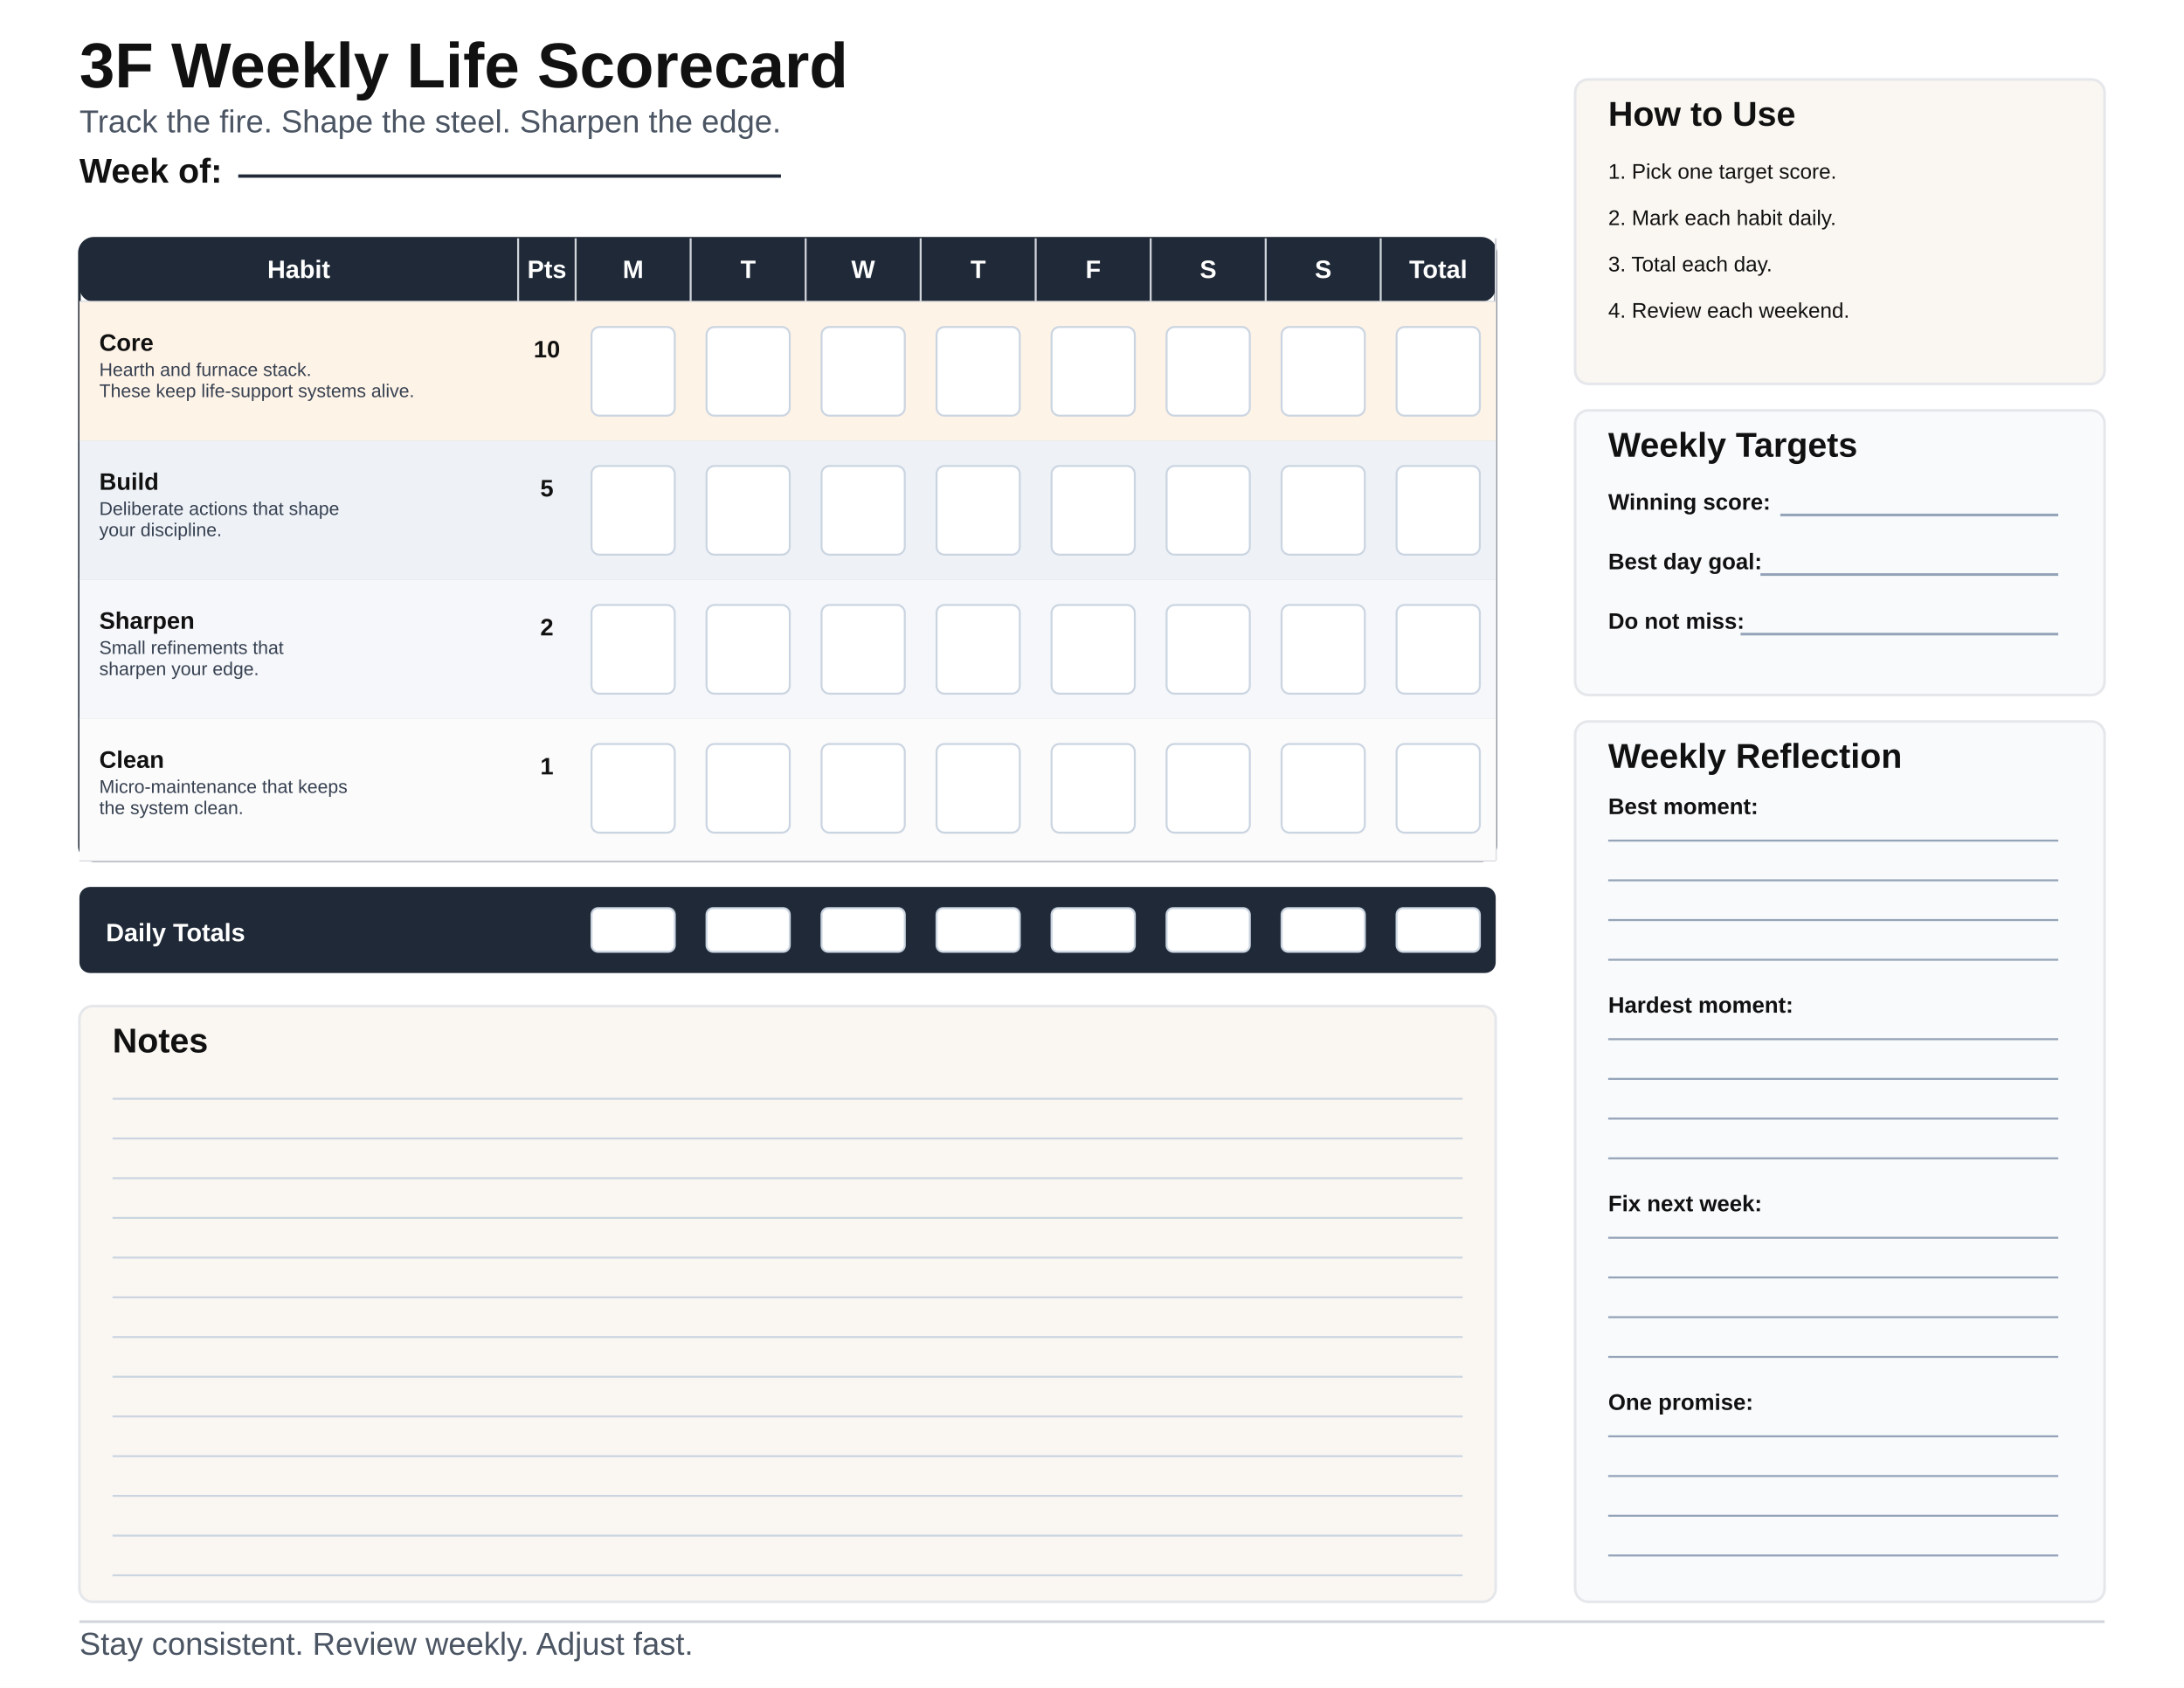
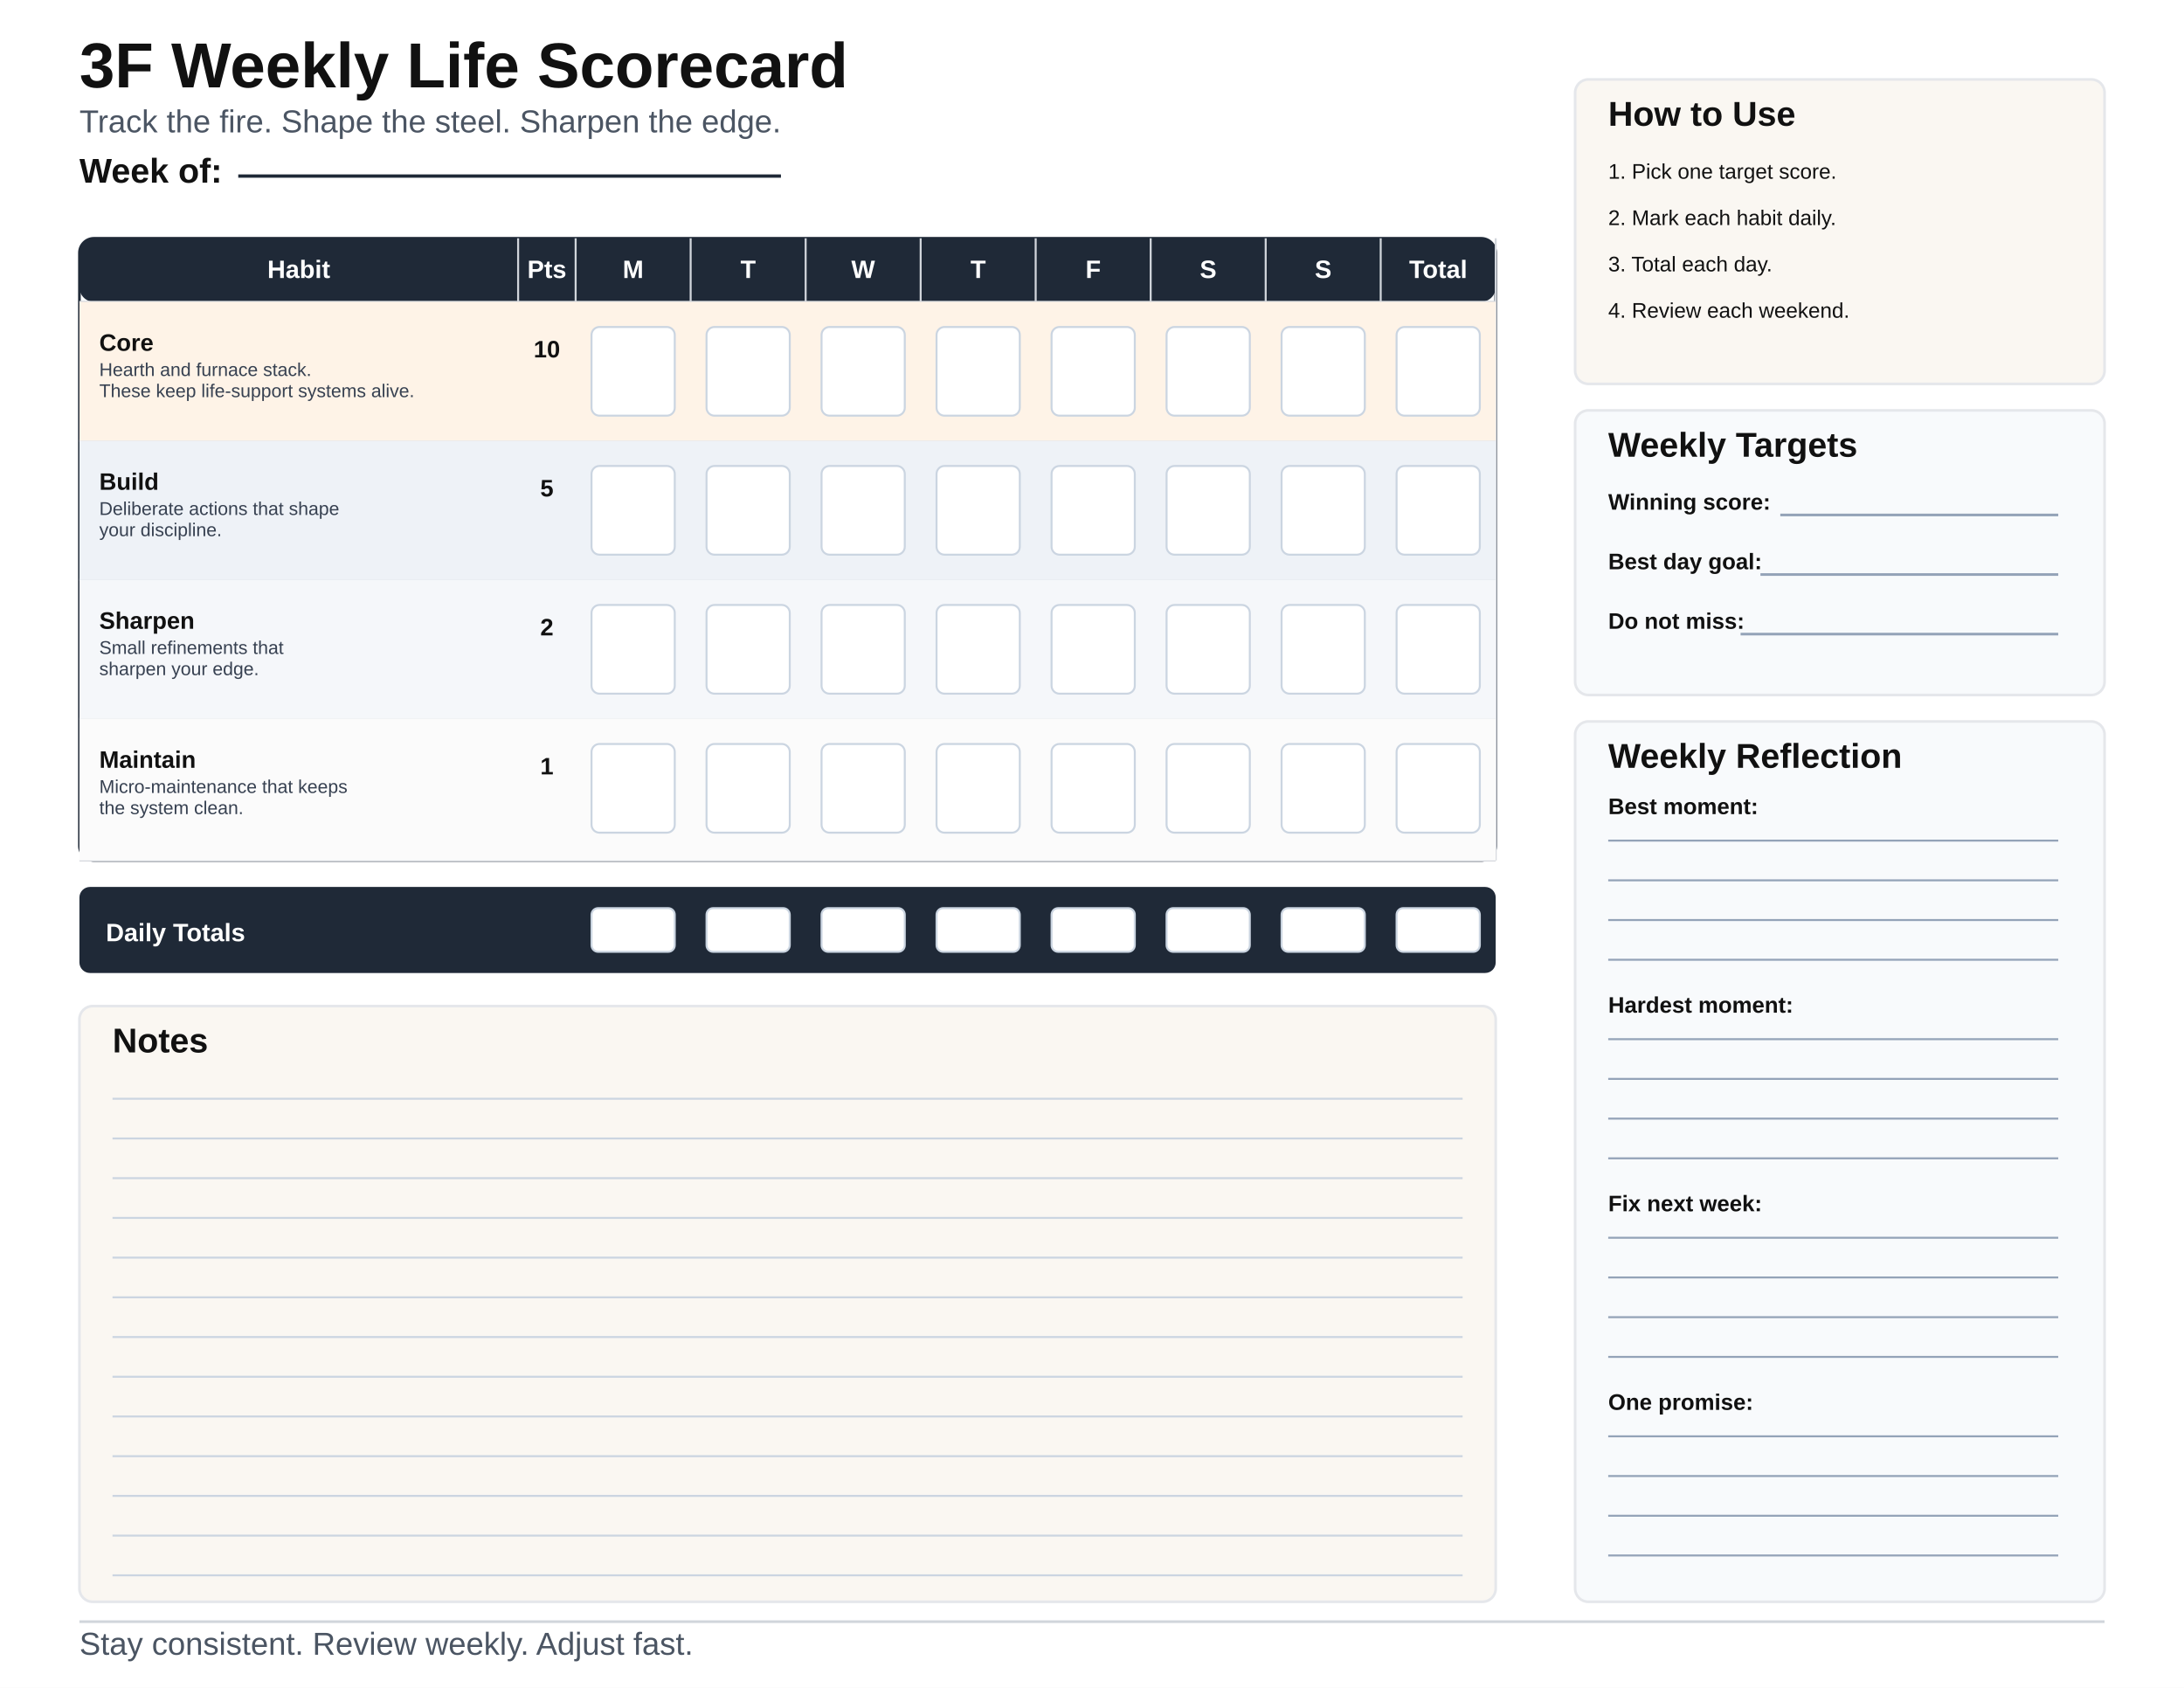
<svg xmlns="http://www.w3.org/2000/svg" width="3300" height="2550" viewBox="0 0 3300 2550">
  <rect width="100%" height="100%" fill="#ffffff" />
  <style>
-         .title { font: 700 96px 'Arial', 'Helvetica', sans-serif; fill: #111111; }
-         .subtitle { font: 400 48px 'Arial', 'Helvetica', sans-serif; fill: #4b5563; }
-         .section { font: 700 52px 'Arial', 'Helvetica', sans-serif; fill: #111111; }
-         .header { font: 700 38px 'Arial', 'Helvetica', sans-serif; fill: #ffffff; }
-         .cell { font: 600 36px 'Arial', 'Helvetica', sans-serif; fill: #111111; }
-         .small { font: 500 32px 'Arial', 'Helvetica', sans-serif; fill: #111111; }
-         .tiny { font: 500 28px 'Arial', 'Helvetica', sans-serif; fill: #374151; }
-         .label { font: 700 34px 'Arial', 'Helvetica', sans-serif; fill: #111111; }
+         .title {
+         font-family: 'Arial', 'Helvetica', sans-serif;
+         font-size: 96px;
+         font-weight: 700;
+         fill: #111111;
+         }
+         .subtitle {
+         font-family: 'Arial', 'Helvetica', sans-serif;
+         font-size: 48px;
+         font-weight: 400;
+         fill: #4b5563;
+         }
+         .section {
+         font-family: 'Arial', 'Helvetica', sans-serif;
+         font-size: 52px;
+         font-weight: 700;
+         fill: #111111;
+         }
+         .header {
+         font-family: 'Arial', 'Helvetica', sans-serif;
+         font-size: 38px;
+         font-weight: 700;
+         fill: #ffffff;
+         }
+         .cell {
+         font-family: 'Arial', 'Helvetica', sans-serif;
+         font-size: 36px;
+         font-weight: 600;
+         fill: #111111;
+         }
+         .small {
+         font-family: 'Arial', 'Helvetica', sans-serif;
+         font-size: 32px;
+         font-weight: 500;
+         fill: #111111;
+         }
+         .tiny {
+         font-family: 'Arial', 'Helvetica', sans-serif;
+         font-size: 28px;
+         font-weight: 500;
+         fill: #374151;
+         }
+         .label {
+         font-family: 'Arial', 'Helvetica', sans-serif;
+         font-size: 34px;
+         font-weight: 700;
+         fill: #111111;
+         }
    </style>
  <text x="120" y="132" class="title">3F Weekly Life Scorecard</text>
  <text x="120" y="200" class="subtitle">Track the fire. Shape the steel. Sharpen the edge.</text>
  <text x="120" y="276" class="section">Week of:</text>
  <line x1="360" y1="266" x2="1180" y2="266" stroke="#1f2937" stroke-width="5" />
  <rect x="120" y="360" width="2140" height="940" rx="22" fill="none" stroke="#1f2937" stroke-width="4" />
  <rect x="120" y="360" width="2140" height="96" rx="22" fill="#1f2937" />
  <line x1="120" y1="456" x2="2260" y2="456" stroke="#d1d5db" stroke-width="3" />
  <line x1="120" y1="666" x2="2260" y2="666" stroke="#d1d5db" stroke-width="3" />
  <line x1="120" y1="876" x2="2260" y2="876" stroke="#d1d5db" stroke-width="3" />
  <line x1="120" y1="1086" x2="2260" y2="1086" stroke="#d1d5db" stroke-width="3" />
  <line x1="120" y1="1300" x2="2260" y2="1300" stroke="#d1d5db" stroke-width="3" />
  <line x1="782.889" y1="360" x2="782.889" y2="1300" stroke="#d1d5db" stroke-width="3" />
  <line x1="869.778" y1="360" x2="869.778" y2="1300" stroke="#d1d5db" stroke-width="3" />
  <line x1="1043.556" y1="360" x2="1043.556" y2="1300" stroke="#d1d5db" stroke-width="3" />
  <line x1="1217.333" y1="360" x2="1217.333" y2="1300" stroke="#d1d5db" stroke-width="3" />
  <line x1="1391.111" y1="360" x2="1391.111" y2="1300" stroke="#d1d5db" stroke-width="3" />
  <line x1="1564.889" y1="360" x2="1564.889" y2="1300" stroke="#d1d5db" stroke-width="3" />
  <line x1="1738.667" y1="360" x2="1738.667" y2="1300" stroke="#d1d5db" stroke-width="3" />
  <line x1="1912.444" y1="360" x2="1912.444" y2="1300" stroke="#d1d5db" stroke-width="3" />
  <line x1="2086.222" y1="360" x2="2086.222" y2="1300" stroke="#d1d5db" stroke-width="3" />
  <line x1="2260" y1="360" x2="2260" y2="1300" stroke="#d1d5db" stroke-width="3" />
  <text x="451.445" y="420" text-anchor="middle" class="header">Habit</text>
  <text x="826.333" y="420" text-anchor="middle" class="header">Pts</text>
  <text x="956.667" y="420" text-anchor="middle" class="header">M</text>
  <text x="1130.445" y="420" text-anchor="middle" class="header">T</text>
  <text x="1304.222" y="420" text-anchor="middle" class="header">W</text>
  <text x="1478" y="420" text-anchor="middle" class="header">T</text>
  <text x="1651.778" y="420" text-anchor="middle" class="header">F</text>
  <text x="1825.556" y="420" text-anchor="middle" class="header">S</text>
  <text x="1999.333" y="420" text-anchor="middle" class="header">S</text>
  <text x="2173.111" y="420" text-anchor="middle" class="header">Total</text>
  <rect x="120" y="456" width="2140" height="210" fill="#fef3e7" />
  <rect x="120" y="666" width="2140" height="210" fill="#eef2f7" />
  <rect x="120" y="876" width="2140" height="210" fill="#f5f7fa" />
  <rect x="120" y="1086" width="2140" height="214" fill="#fbfbfb" />
  <text x="150" y="530" class="cell">Core</text>
  <text x="150" y="568" class="tiny">Hearth and furnace stack.</text>
  <text x="150" y="600" class="tiny">These keep life-support systems alive.</text>
  <text x="826.333" y="540" text-anchor="middle" class="cell">10</text>
  <text x="150" y="740" class="cell">Build</text>
  <text x="150" y="778" class="tiny">Deliberate actions that shape</text>
  <text x="150" y="810" class="tiny">your discipline.</text>
  <text x="826.333" y="750" text-anchor="middle" class="cell">5</text>
  <text x="150" y="950" class="cell">Sharpen</text>
  <text x="150" y="988" class="tiny">Small refinements that</text>
  <text x="150" y="1020" class="tiny">sharpen your edge.</text>
  <text x="826.333" y="960" text-anchor="middle" class="cell">2</text>
-   <text x="150" y="1160" class="cell">Clean</text>
+   <text x="150" y="1160" class="cell">Maintain</text>
  <text x="150" y="1198" class="tiny">Micro-maintenance that keeps</text>
  <text x="150" y="1230" class="tiny">the system clean.</text>
  <text x="826.333" y="1170" text-anchor="middle" class="cell">1</text>
  <rect x="893.778" y="494" width="125.778" height="134" rx="12" fill="#ffffff" stroke="#cbd5e1" stroke-width="3" />
  <rect x="1067.556" y="494" width="125.778" height="134" rx="12" fill="#ffffff" stroke="#cbd5e1" stroke-width="3" />
  <rect x="1241.333" y="494" width="125.778" height="134" rx="12" fill="#ffffff" stroke="#cbd5e1" stroke-width="3" />
  <rect x="1415.111" y="494" width="125.778" height="134" rx="12" fill="#ffffff" stroke="#cbd5e1" stroke-width="3" />
  <rect x="1588.889" y="494" width="125.778" height="134" rx="12" fill="#ffffff" stroke="#cbd5e1" stroke-width="3" />
  <rect x="1762.667" y="494" width="125.778" height="134" rx="12" fill="#ffffff" stroke="#cbd5e1" stroke-width="3" />
  <rect x="1936.444" y="494" width="125.778" height="134" rx="12" fill="#ffffff" stroke="#cbd5e1" stroke-width="3" />
  <rect x="2110.222" y="494" width="125.778" height="134" rx="12" fill="#ffffff" stroke="#cbd5e1" stroke-width="3" />
  <rect x="893.778" y="704" width="125.778" height="134" rx="12" fill="#ffffff" stroke="#cbd5e1" stroke-width="3" />
  <rect x="1067.556" y="704" width="125.778" height="134" rx="12" fill="#ffffff" stroke="#cbd5e1" stroke-width="3" />
  <rect x="1241.333" y="704" width="125.778" height="134" rx="12" fill="#ffffff" stroke="#cbd5e1" stroke-width="3" />
  <rect x="1415.111" y="704" width="125.778" height="134" rx="12" fill="#ffffff" stroke="#cbd5e1" stroke-width="3" />
  <rect x="1588.889" y="704" width="125.778" height="134" rx="12" fill="#ffffff" stroke="#cbd5e1" stroke-width="3" />
  <rect x="1762.667" y="704" width="125.778" height="134" rx="12" fill="#ffffff" stroke="#cbd5e1" stroke-width="3" />
  <rect x="1936.444" y="704" width="125.778" height="134" rx="12" fill="#ffffff" stroke="#cbd5e1" stroke-width="3" />
  <rect x="2110.222" y="704" width="125.778" height="134" rx="12" fill="#ffffff" stroke="#cbd5e1" stroke-width="3" />
  <rect x="893.778" y="914" width="125.778" height="134" rx="12" fill="#ffffff" stroke="#cbd5e1" stroke-width="3" />
  <rect x="1067.556" y="914" width="125.778" height="134" rx="12" fill="#ffffff" stroke="#cbd5e1" stroke-width="3" />
  <rect x="1241.333" y="914" width="125.778" height="134" rx="12" fill="#ffffff" stroke="#cbd5e1" stroke-width="3" />
  <rect x="1415.111" y="914" width="125.778" height="134" rx="12" fill="#ffffff" stroke="#cbd5e1" stroke-width="3" />
  <rect x="1588.889" y="914" width="125.778" height="134" rx="12" fill="#ffffff" stroke="#cbd5e1" stroke-width="3" />
  <rect x="1762.667" y="914" width="125.778" height="134" rx="12" fill="#ffffff" stroke="#cbd5e1" stroke-width="3" />
  <rect x="1936.444" y="914" width="125.778" height="134" rx="12" fill="#ffffff" stroke="#cbd5e1" stroke-width="3" />
  <rect x="2110.222" y="914" width="125.778" height="134" rx="12" fill="#ffffff" stroke="#cbd5e1" stroke-width="3" />
  <rect x="893.778" y="1124" width="125.778" height="134" rx="12" fill="#ffffff" stroke="#cbd5e1" stroke-width="3" />
  <rect x="1067.556" y="1124" width="125.778" height="134" rx="12" fill="#ffffff" stroke="#cbd5e1" stroke-width="3" />
  <rect x="1241.333" y="1124" width="125.778" height="134" rx="12" fill="#ffffff" stroke="#cbd5e1" stroke-width="3" />
  <rect x="1415.111" y="1124" width="125.778" height="134" rx="12" fill="#ffffff" stroke="#cbd5e1" stroke-width="3" />
  <rect x="1588.889" y="1124" width="125.778" height="134" rx="12" fill="#ffffff" stroke="#cbd5e1" stroke-width="3" />
  <rect x="1762.667" y="1124" width="125.778" height="134" rx="12" fill="#ffffff" stroke="#cbd5e1" stroke-width="3" />
  <rect x="1936.444" y="1124" width="125.778" height="134" rx="12" fill="#ffffff" stroke="#cbd5e1" stroke-width="3" />
  <rect x="2110.222" y="1124" width="125.778" height="134" rx="12" fill="#ffffff" stroke="#cbd5e1" stroke-width="3" />
  <rect x="120" y="1340" width="2140" height="130" rx="16" fill="#1f2937" />
  <text x="160" y="1422" class="header">Daily Totals</text>
  <rect x="893.778" y="1372" width="125.778" height="66" rx="10" fill="#ffffff" stroke="#cbd5e1" stroke-width="3" />
  <rect x="1067.556" y="1372" width="125.778" height="66" rx="10" fill="#ffffff" stroke="#cbd5e1" stroke-width="3" />
  <rect x="1241.333" y="1372" width="125.778" height="66" rx="10" fill="#ffffff" stroke="#cbd5e1" stroke-width="3" />
  <rect x="1415.111" y="1372" width="125.778" height="66" rx="10" fill="#ffffff" stroke="#cbd5e1" stroke-width="3" />
  <rect x="1588.889" y="1372" width="125.778" height="66" rx="10" fill="#ffffff" stroke="#cbd5e1" stroke-width="3" />
  <rect x="1762.667" y="1372" width="125.778" height="66" rx="10" fill="#ffffff" stroke="#cbd5e1" stroke-width="3" />
  <rect x="1936.444" y="1372" width="125.778" height="66" rx="10" fill="#ffffff" stroke="#cbd5e1" stroke-width="3" />
  <rect x="2110.222" y="1372" width="125.778" height="66" rx="10" fill="#ffffff" stroke="#cbd5e1" stroke-width="3" />
  <rect x="2380" y="120" width="800" height="460" rx="20" fill="#faf7f2" stroke="#e5e7eb" stroke-width="4" />
  <text x="2430" y="190" class="section">How to Use</text>
  <text x="2430" y="270" class="small">1. Pick one target score.</text>
  <text x="2430" y="340" class="small">2. Mark each habit daily.</text>
  <text x="2430" y="410" class="small">3. Total each day.</text>
  <text x="2430" y="480" class="small">4. Review each weekend.</text>
  <rect x="2380" y="620" width="800" height="430" rx="20" fill="#f8fafc" stroke="#e5e7eb" stroke-width="4" />
  <text x="2430" y="690" class="section">Weekly Targets</text>
  <text x="2430" y="770" class="label">Winning score:</text>
  <line x1="2690" y1="778" x2="3110" y2="778" stroke="#94a3b8" stroke-width="4" />
  <text x="2430" y="860" class="label">Best day goal:</text>
  <line x1="2660" y1="868" x2="3110" y2="868" stroke="#94a3b8" stroke-width="4" />
  <text x="2430" y="950" class="label">Do not miss:</text>
  <line x1="2630" y1="958" x2="3110" y2="958" stroke="#94a3b8" stroke-width="4" />
  <rect x="2380" y="1090" width="800" height="1330" rx="20" fill="#f8fafc" stroke="#e5e7eb" stroke-width="4" />
  <text x="2430" y="1160" class="section">Weekly Reflection</text>
  <text x="2430" y="1230" class="label">Best moment:</text>
  <line x1="2430" y1="1270" x2="3110" y2="1270" stroke="#94a3b8" stroke-width="3" />
  <line x1="2430" y1="1330" x2="3110" y2="1330" stroke="#94a3b8" stroke-width="3" />
  <line x1="2430" y1="1390" x2="3110" y2="1390" stroke="#94a3b8" stroke-width="3" />
  <line x1="2430" y1="1450" x2="3110" y2="1450" stroke="#94a3b8" stroke-width="3" />
  <text x="2430" y="1530" class="label">Hardest moment:</text>
  <line x1="2430" y1="1570" x2="3110" y2="1570" stroke="#94a3b8" stroke-width="3" />
  <line x1="2430" y1="1630" x2="3110" y2="1630" stroke="#94a3b8" stroke-width="3" />
  <line x1="2430" y1="1690" x2="3110" y2="1690" stroke="#94a3b8" stroke-width="3" />
  <line x1="2430" y1="1750" x2="3110" y2="1750" stroke="#94a3b8" stroke-width="3" />
  <text x="2430" y="1830" class="label">Fix next week:</text>
  <line x1="2430" y1="1870" x2="3110" y2="1870" stroke="#94a3b8" stroke-width="3" />
  <line x1="2430" y1="1930" x2="3110" y2="1930" stroke="#94a3b8" stroke-width="3" />
  <line x1="2430" y1="1990" x2="3110" y2="1990" stroke="#94a3b8" stroke-width="3" />
  <line x1="2430" y1="2050" x2="3110" y2="2050" stroke="#94a3b8" stroke-width="3" />
  <text x="2430" y="2130" class="label">One promise:</text>
  <line x1="2430" y1="2170" x2="3110" y2="2170" stroke="#94a3b8" stroke-width="3" />
  <line x1="2430" y1="2230" x2="3110" y2="2230" stroke="#94a3b8" stroke-width="3" />
  <line x1="2430" y1="2290" x2="3110" y2="2290" stroke="#94a3b8" stroke-width="3" />
  <line x1="2430" y1="2350" x2="3110" y2="2350" stroke="#94a3b8" stroke-width="3" />
  <rect x="120" y="1520" width="2140" height="900" rx="20" fill="#faf7f2" stroke="#e5e7eb" stroke-width="4" />
  <text x="170" y="1590" class="section">Notes</text>
  <line x1="170" y1="1660" x2="2210" y2="1660" stroke="#cbd5e1" stroke-width="3" />
  <line x1="170" y1="1720" x2="2210" y2="1720" stroke="#cbd5e1" stroke-width="3" />
  <line x1="170" y1="1780" x2="2210" y2="1780" stroke="#cbd5e1" stroke-width="3" />
  <line x1="170" y1="1840" x2="2210" y2="1840" stroke="#cbd5e1" stroke-width="3" />
  <line x1="170" y1="1900" x2="2210" y2="1900" stroke="#cbd5e1" stroke-width="3" />
  <line x1="170" y1="1960" x2="2210" y2="1960" stroke="#cbd5e1" stroke-width="3" />
  <line x1="170" y1="2020" x2="2210" y2="2020" stroke="#cbd5e1" stroke-width="3" />
  <line x1="170" y1="2080" x2="2210" y2="2080" stroke="#cbd5e1" stroke-width="3" />
  <line x1="170" y1="2140" x2="2210" y2="2140" stroke="#cbd5e1" stroke-width="3" />
  <line x1="170" y1="2200" x2="2210" y2="2200" stroke="#cbd5e1" stroke-width="3" />
  <line x1="170" y1="2260" x2="2210" y2="2260" stroke="#cbd5e1" stroke-width="3" />
  <line x1="170" y1="2320" x2="2210" y2="2320" stroke="#cbd5e1" stroke-width="3" />
  <line x1="170" y1="2380" x2="2210" y2="2380" stroke="#cbd5e1" stroke-width="3" />
  <line x1="120" y1="2450" x2="3180" y2="2450" stroke="#d1d5db" stroke-width="4" />
  <text x="120" y="2500" class="subtitle">Stay consistent. Review weekly. Adjust fast.</text>
</svg>
